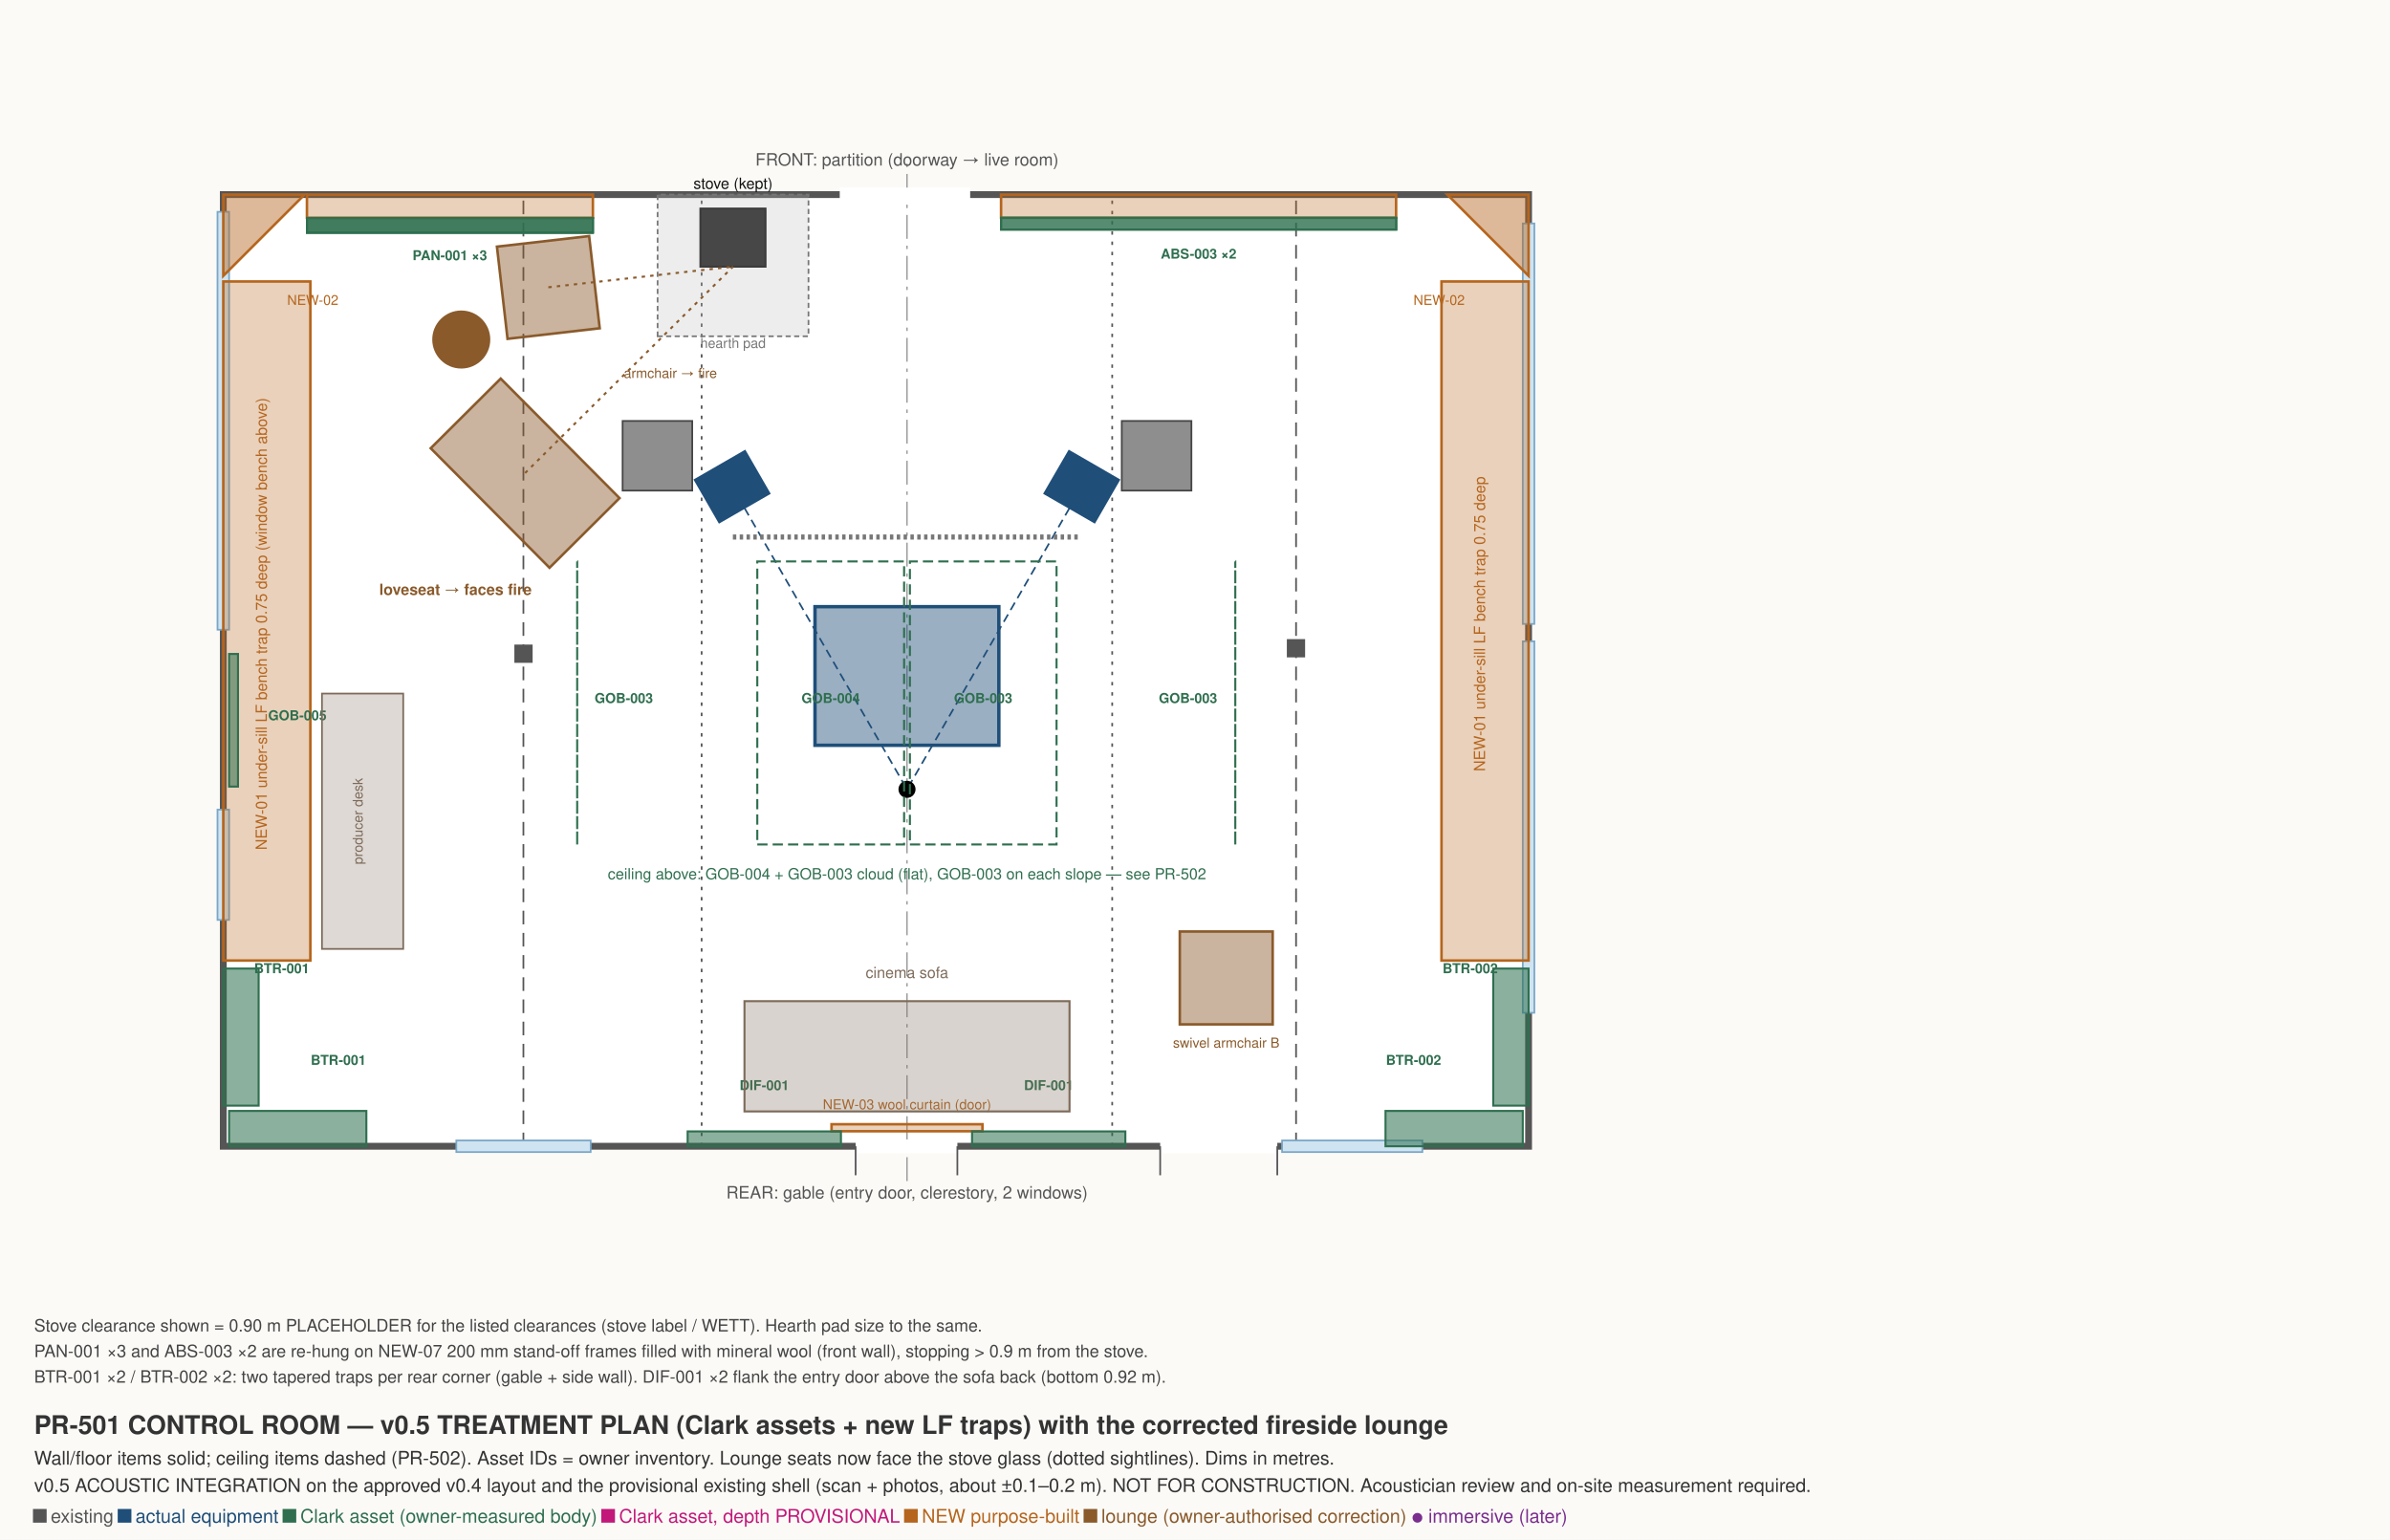
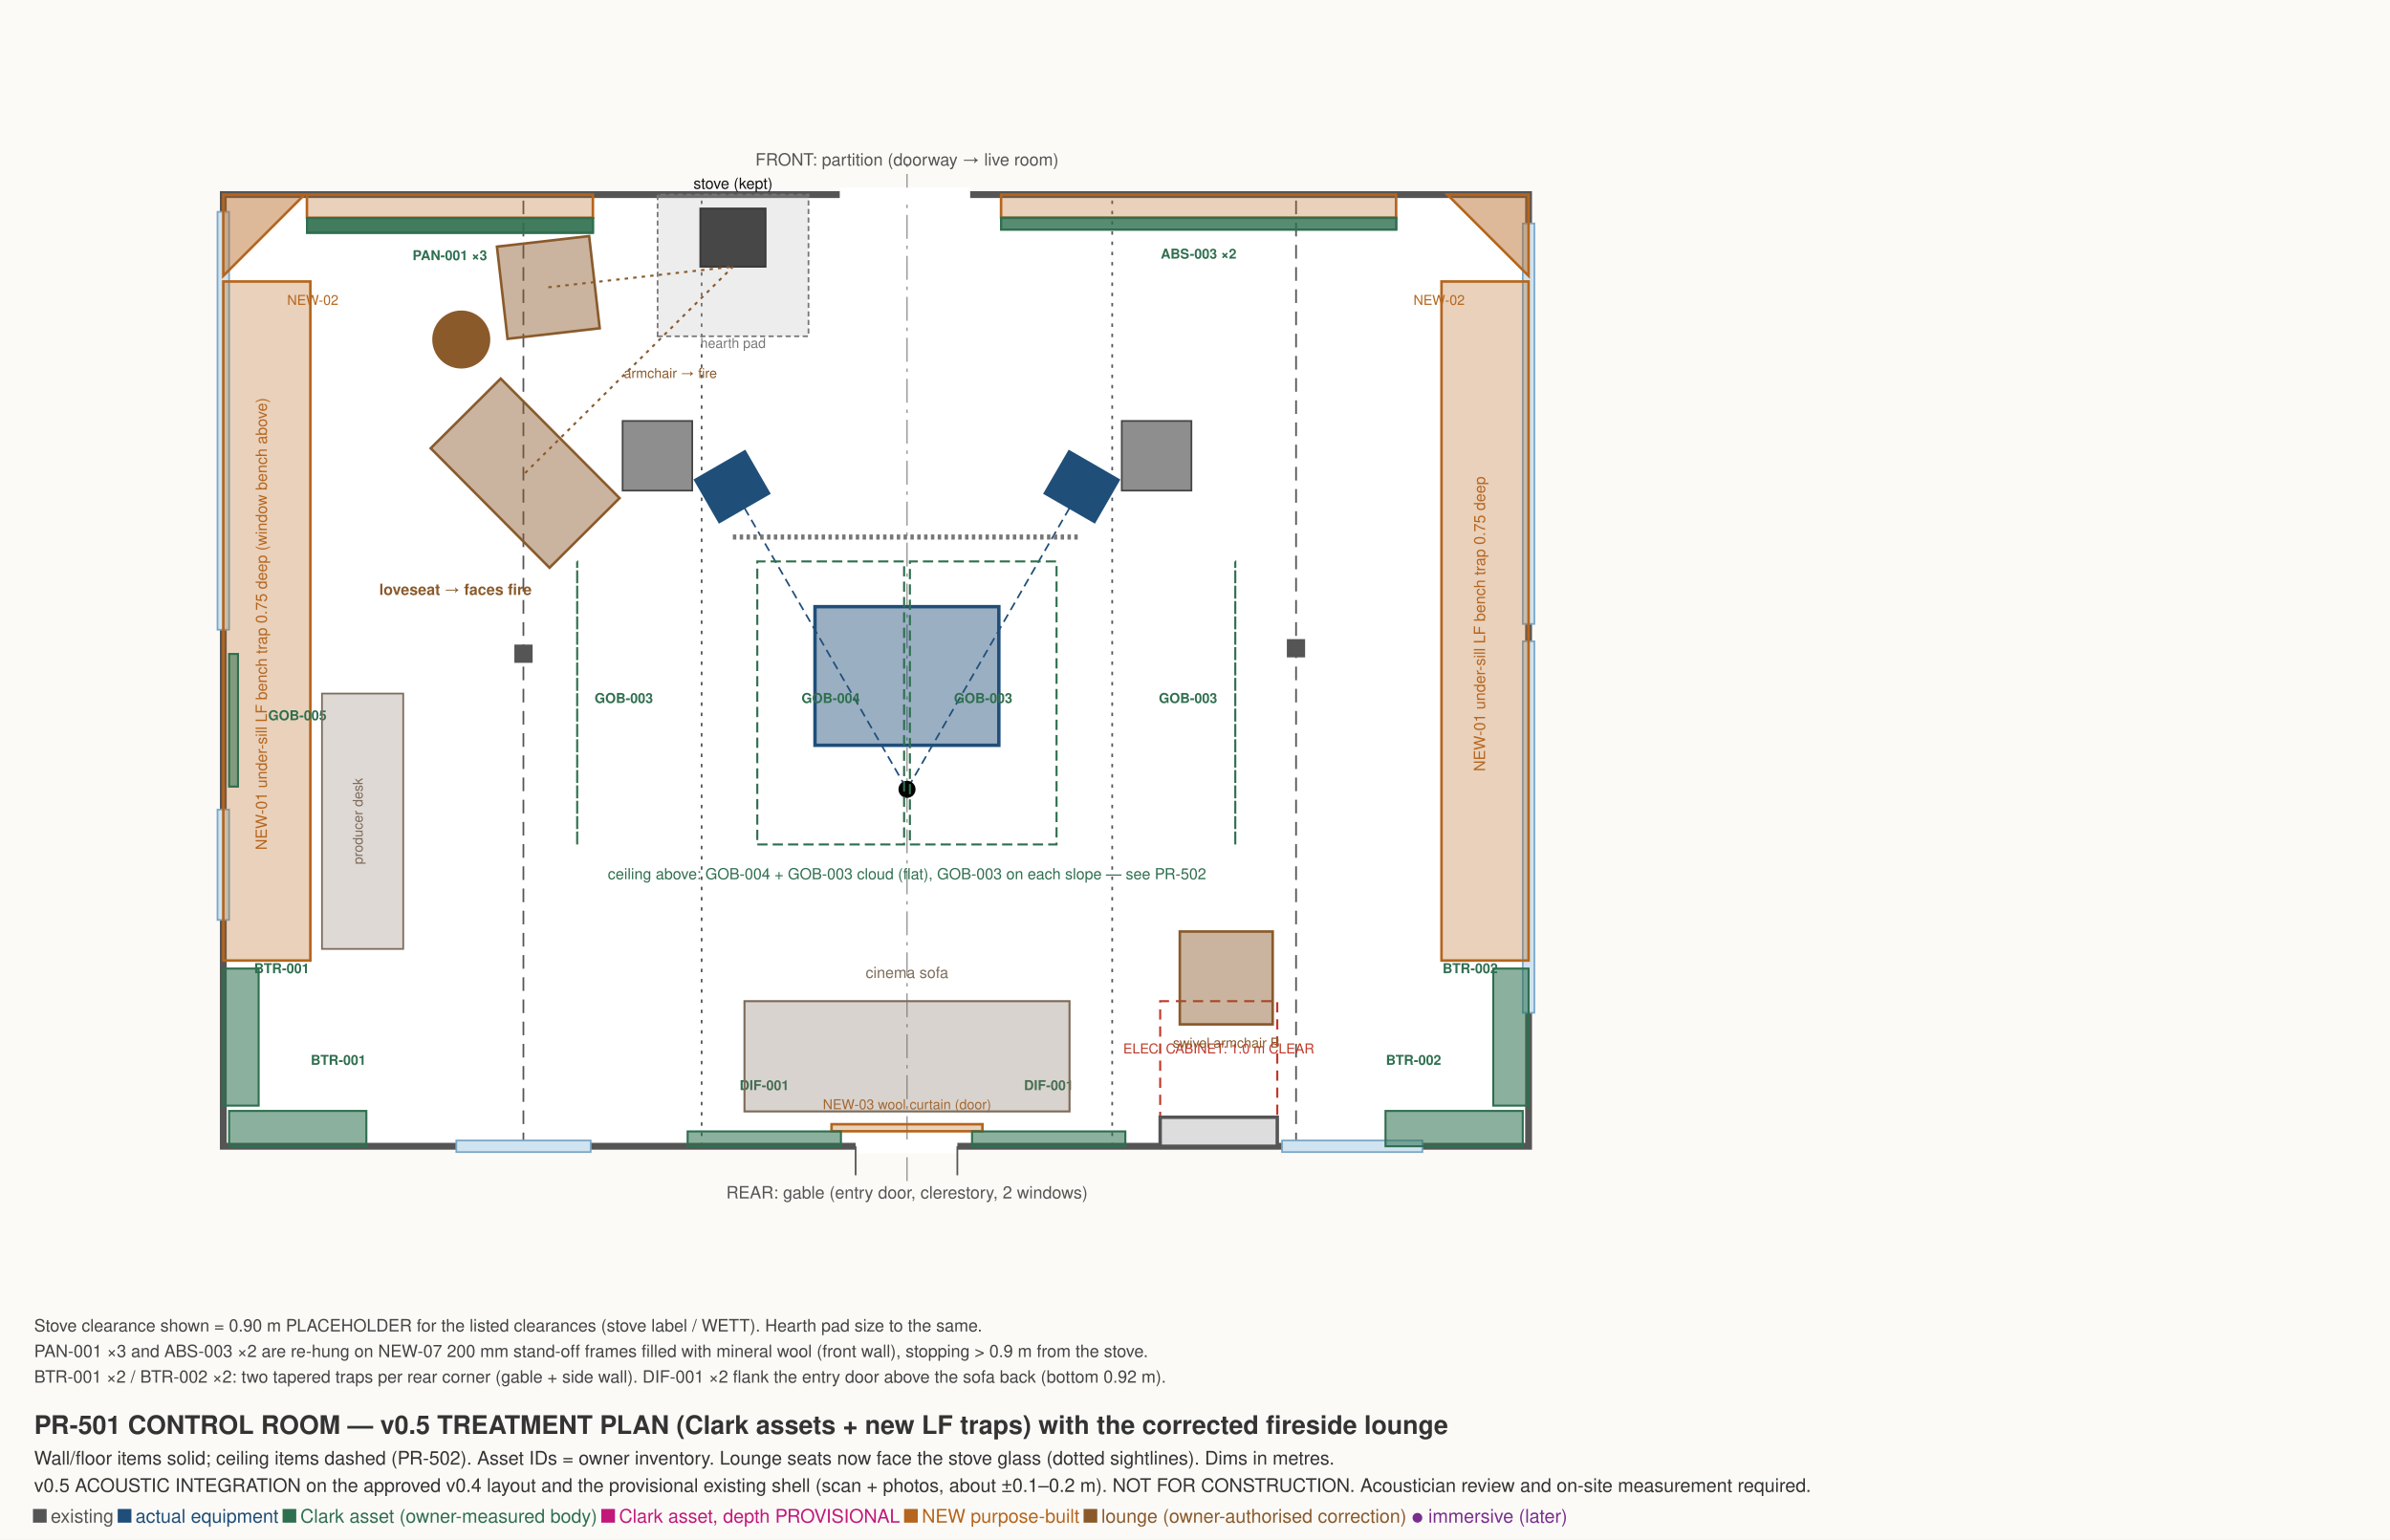
<svg xmlns="http://www.w3.org/2000/svg" width="1400" height="902" viewBox="0 0 1400 902" font-family="Helvetica,Arial,sans-serif">
  <rect width="1400" height="902" fill="#fbfaf7" />
  <polygon points="130.8,671.5 895.4,671.5 895.4,114.0 130.8,114.0" fill="#fff" fill-opacity="1" stroke="#555" stroke-width="4" />
  <line x1="306.6" y1="671.5" x2="306.6" y2="114.0" stroke="#555" stroke-width="1" stroke-opacity="1" stroke-dasharray="8 5" />
  <line x1="759.2" y1="671.5" x2="759.2" y2="114.0" stroke="#555" stroke-width="1" stroke-opacity="1" stroke-dasharray="8 5" />
  <line x1="411.0" y1="671.5" x2="411.0" y2="114.0" stroke="#555" stroke-width="1" stroke-opacity="1" stroke-dasharray="2 4" />
  <line x1="651.5" y1="671.5" x2="651.5" y2="114.0" stroke="#555" stroke-width="1" stroke-opacity="1" stroke-dasharray="2 4" />
  <polygon points="301.9,387.7 311.4,387.7 311.4,378.2 301.9,378.2" fill="#555" fill-opacity="1" stroke="#555" stroke-width="1.2" />
  <polygon points="754.4,384.5 763.9,384.5 763.9,375.0 754.4,375.0" fill="#555" fill-opacity="1" stroke="#555" stroke-width="1.2" />
  <line x1="531.3" y1="691.9" x2="531.3" y2="93.6" stroke="#999" stroke-width="0.8" stroke-opacity="1" stroke-dasharray="14 4 2 4" />
  <polygon points="501.2,675.6 560.8,675.6 560.8,667.5 501.2,667.5" fill="#fff" fill-opacity="1" stroke="#fff" stroke-width="0" />
  <line x1="501.2" y1="671.5" x2="501.2" y2="688.5" stroke="#555" stroke-width="1" stroke-opacity="1" />
  <line x1="560.8" y1="671.5" x2="560.8" y2="688.5" stroke="#555" stroke-width="1" stroke-opacity="1" />
-   <polygon points="679.6,675.6 748.2,675.6 748.2,667.5 679.6,667.5" fill="#fff" fill-opacity="1" stroke="#fff" stroke-width="0" />
-   <line x1="679.6" y1="671.5" x2="679.6" y2="688.5" stroke="#555" stroke-width="1" stroke-opacity="1" />
-   <line x1="748.2" y1="671.5" x2="748.2" y2="688.5" stroke="#555" stroke-width="1" stroke-opacity="1" />
+   <polygon points="679.6,654.5 748.2,654.5 748.2,586.5 679.6,586.5" fill="none" fill-opacity="1" stroke="#c0392b" stroke-width="1.2" stroke-dasharray="6 4" />
+   <polygon points="679.6,671.5 748.2,671.5 748.2,654.5 679.6,654.5" fill="#ddd" fill-opacity="1" stroke="#555" stroke-width="2" />
+   <text x="713.9" y="617.1" font-size="8" text-anchor="middle" fill="#c0392b" font-weight="normal">ELEC. CABINET: 1.0 m CLEAR</text>
  <polygon points="491.9,118.1 568.3,118.1 568.3,109.9 491.9,109.9" fill="#fff" fill-opacity="1" stroke="#fff" stroke-width="0" />
  <polygon points="892.0,593.3 898.8,593.3 898.8,375.7 892.0,375.7" fill="#cfe3f0" fill-opacity="1" stroke="#7aa7c7" stroke-width="1" />
  <polygon points="892.0,365.5 898.8,365.5 898.8,130.9 892.0,130.9" fill="#cfe3f0" fill-opacity="1" stroke="#7aa7c7" stroke-width="1" />
  <polygon points="127.4,538.9 134.2,538.9 134.2,474.3 127.4,474.3" fill="#cfe3f0" fill-opacity="1" stroke="#7aa7c7" stroke-width="1" />
  <polygon points="127.4,368.9 134.2,368.9 134.2,124.1 127.4,124.1" fill="#cfe3f0" fill-opacity="1" stroke="#7aa7c7" stroke-width="1" />
  <polygon points="267.3,674.9 346.0,674.9 346.0,668.1 267.3,668.1" fill="#cfe3f0" fill-opacity="1" stroke="#7aa7c7" stroke-width="1" />
  <polygon points="751.0,674.9 833.2,674.9 833.2,668.1 751.0,668.1" fill="#cfe3f0" fill-opacity="1" stroke="#7aa7c7" stroke-width="1" />
  <polygon points="410.3,156.2 448.4,156.2 448.4,122.2 410.3,122.2" fill="#222" fill-opacity="1" stroke="#111" stroke-width="1.2" />
  <polygon points="385.2,197.0 473.6,197.0 473.6,114.0 385.2,114.0" fill="#bbb" fill-opacity="0.25" stroke="#777" stroke-width="1" stroke-dasharray="3 2" />
  <polygon points="477.4,436.6 585.1,436.6 585.1,355.4 477.4,355.4" fill="#1f4e79" fill-opacity="0.45" stroke="#1f4e79" stroke-width="2" />
  <polygon points="421.3,306.1 450.8,289.1 436.4,264.1 406.9,281.1" fill="#1f4e79" fill-opacity="1" stroke="#1f4e79" stroke-width="1" />
  <line x1="436.1" y1="297.6" x2="531.3" y2="462.4" stroke="#1f4e79" stroke-width="1" stroke-opacity="1" stroke-dasharray="5 3" />
  <polygon points="611.7,289.1 641.2,306.1 655.6,281.1 626.2,264.1" fill="#1f4e79" fill-opacity="1" stroke="#1f4e79" stroke-width="1" />
  <line x1="626.5" y1="297.6" x2="531.3" y2="462.4" stroke="#1f4e79" stroke-width="1" stroke-opacity="1" stroke-dasharray="5 3" />
  <circle cx="531.3" cy="462.4" r="5" fill="#000" stroke="none" stroke-width="1.5" />
  <polygon points="130.8,562.7 181.8,562.7 181.8,164.9 130.8,164.9" fill="#b5651d" fill-opacity="0.3" stroke="#b5651d" stroke-width="1.5" />
  <polygon points="844.4,562.7 895.4,562.7 895.4,164.9 844.4,164.9" fill="#b5651d" fill-opacity="0.3" stroke="#b5651d" stroke-width="1.5" />
  <polygon points="130.8,114.0 178.4,114.0 130.8,161.6" fill="#b5651d" fill-opacity="0.45" stroke="#b5651d" stroke-width="1.5" />
  <polygon points="895.4,114.0 847.8,114.0 895.4,161.6" fill="#b5651d" fill-opacity="0.45" stroke="#b5651d" stroke-width="1.5" />
  <polygon points="487.1,662.7 575.5,662.7 575.5,658.6 487.1,658.6" fill="#b5651d" fill-opacity="0.3" stroke="#b5651d" stroke-width="1.5" />
  <polygon points="586.4,127.6 817.8,127.6 817.8,114.0 586.4,114.0" fill="#b5651d" fill-opacity="0.3" stroke="#b5651d" stroke-width="1.5" />
  <polygon points="179.8,127.6 347.3,127.6 347.3,114.0 179.8,114.0" fill="#b5651d" fill-opacity="0.3" stroke="#b5651d" stroke-width="1.5" />
  <text x="156.3" y="365.5" font-size="9" text-anchor="middle" fill="#b5651d" font-weight="normal" transform="rotate(-90 156.3 365.5)">NEW-01 under-sill LF bench trap 0.75 deep (window bench above)</text>
  <text x="869.9" y="365.5" font-size="9" text-anchor="middle" fill="#b5651d" font-weight="normal" transform="rotate(-90 869.9 365.5)">NEW-01 under-sill LF bench trap 0.75 deep</text>
  <text x="168.2" y="178.6" font-size="8" text-anchor="start" fill="#b5651d" font-weight="normal">NEW-02</text>
  <text x="858.0" y="178.6" font-size="8" text-anchor="end" fill="#b5651d" font-weight="normal">NEW-02</text>
  <text x="531.3" y="649.8" font-size="8" text-anchor="middle" fill="#b5651d" font-weight="normal">NEW-03 wool curtain (door)</text>
  <polygon points="402.8,671.5 492.6,671.5 492.6,662.8 402.8,662.8" fill="#2f6f4f" fill-opacity="0.55" stroke="#2f6f4f" stroke-width="1.2" />
  <polygon points="569.4,671.5 659.2,671.5 659.2,662.8 569.4,662.8" fill="#2f6f4f" fill-opacity="0.55" stroke="#2f6f4f" stroke-width="1.2" />
  <polygon points="134.2,671.5 214.6,671.5 214.6,650.8 134.2,650.8" fill="#2f6f4f" fill-opacity="0.55" stroke="#2f6f4f" stroke-width="1.2" />
  <polygon points="130.8,647.7 151.5,647.7 151.5,567.4 130.8,567.4" fill="#2f6f4f" fill-opacity="0.55" stroke="#2f6f4f" stroke-width="1.2" />
  <polygon points="811.6,671.5 892.0,671.5 892.0,650.8 811.6,650.8" fill="#2f6f4f" fill-opacity="0.55" stroke="#2f6f4f" stroke-width="1.2" />
  <polygon points="874.7,647.7 895.4,647.7 895.4,567.4 874.7,567.4" fill="#2f6f4f" fill-opacity="0.55" stroke="#2f6f4f" stroke-width="1.2" />
  <polygon points="586.4,134.5 817.9,134.5 817.9,127.6 586.4,127.6" fill="#2f6f4f" fill-opacity="0.55" stroke="#2f6f4f" stroke-width="1.2" />
  <polygon points="586.4,134.5 817.9,134.5 817.9,127.6 586.4,127.6" fill="#2f6f4f" fill-opacity="0.55" stroke="#2f6f4f" stroke-width="1.2" />
  <polygon points="179.8,136.3 347.3,136.3 347.3,127.7 179.8,127.7" fill="#2f6f4f" fill-opacity="0.55" stroke="#2f6f4f" stroke-width="1.2" />
  <polygon points="179.8,136.3 347.3,136.3 347.3,127.7 179.8,127.7" fill="#2f6f4f" fill-opacity="0.55" stroke="#2f6f4f" stroke-width="1.2" />
  <polygon points="179.8,136.3 347.3,136.3 347.3,127.7 179.8,127.7" fill="#2f6f4f" fill-opacity="0.55" stroke="#2f6f4f" stroke-width="1.2" />
  <polygon points="134.2,460.8 139.4,460.8 139.4,383.1 134.2,383.1" fill="#2f6f4f" fill-opacity="0.55" stroke="#2f6f4f" stroke-width="1.2" />
  <polygon points="443.6,494.7 529.6,494.7 529.6,328.9 443.6,328.9" fill="none" fill-opacity="0" stroke="#2f6f4f" stroke-width="1.2" stroke-dasharray="6 3" />
  <text x="486.6" y="411.8" font-size="8" text-anchor="middle" fill="#2f6f4f" font-weight="bold">GOB-004</text>
  <polygon points="533.0,494.7 618.9,494.7 618.9,328.9 533.0,328.9" fill="none" fill-opacity="0" stroke="#2f6f4f" stroke-width="1.2" stroke-dasharray="6 3" />
  <text x="575.9" y="411.8" font-size="8" text-anchor="middle" fill="#2f6f4f" font-weight="bold">GOB-003</text>
  <polygon points="338.1,494.7 338.1,328.9" fill="none" fill-opacity="0" stroke="#2f6f4f" stroke-width="1.2" stroke-dasharray="6 3" />
  <text x="365.4" y="411.8" font-size="8" text-anchor="middle" fill="#2f6f4f" font-weight="bold">GOB-003</text>
  <polygon points="723.6,494.7 723.6,328.9" fill="none" fill-opacity="0" stroke="#2f6f4f" stroke-width="1.2" stroke-dasharray="6 3" />
  <text x="695.9" y="411.8" font-size="8" text-anchor="middle" fill="#2f6f4f" font-weight="bold">GOB-003</text>
  <text x="447.7" y="638.6" font-size="8" text-anchor="middle" fill="#2f6f4f" font-weight="bold">DIF-001</text>
  <text x="614.3" y="638.6" font-size="8" text-anchor="middle" fill="#2f6f4f" font-weight="bold">DIF-001</text>
  <text x="198.2" y="623.8" font-size="8" text-anchor="middle" fill="#2f6f4f" font-weight="bold">BTR-001</text>
  <text x="165.0" y="570.1" font-size="8" text-anchor="middle" fill="#2f6f4f" font-weight="bold">BTR-001</text>
  <text x="828.0" y="623.8" font-size="8" text-anchor="middle" fill="#2f6f4f" font-weight="bold">BTR-002</text>
  <text x="861.2" y="570.1" font-size="8" text-anchor="middle" fill="#2f6f4f" font-weight="bold">BTR-002</text>
  <text x="702.1" y="151.5" font-size="8" text-anchor="middle" fill="#2f6f4f" font-weight="bold">ABS-003 ×2</text>
  <text x="263.5" y="152.4" font-size="8" text-anchor="middle" fill="#2f6f4f" font-weight="bold">PAN-001 ×3</text>
  <text x="174.2" y="421.9" font-size="8" text-anchor="middle" fill="#2f6f4f" font-weight="bold">GOB-005</text>
  <text x="531.3" y="515.1" font-size="9" text-anchor="middle" fill="#2f6f4f" font-weight="normal">ceiling above: GOB-004 + GOB-003 cloud (flat), GOB-003 on each slope — see PR-502</text>
  <polygon points="252.3,262.6 321.9,332.6 362.9,291.8 293.3,221.8" fill="#8a5a2b" fill-opacity="0.45" stroke="#8a5a2b" stroke-width="1.5" />
  <polygon points="291.1,144.5 297.3,198.5 351.3,192.3 345.1,138.3" fill="#8a5a2b" fill-opacity="0.45" stroke="#8a5a2b" stroke-width="1.5" />
  <circle cx="270.2" cy="198.9" r="17.0" fill="#8a5a2b" stroke="none" stroke-width="1.5" />
  <line x1="307.6" y1="277.1" x2="429.4" y2="156.2" stroke="#8a5a2b" stroke-width="1.2" stroke-opacity="1" stroke-dasharray="2 3" />
  <line x1="321.2" y1="168.3" x2="429.4" y2="156.2" stroke="#8a5a2b" stroke-width="1.2" stroke-opacity="1" stroke-dasharray="2 3" />
  <text x="266.8" y="348.5" font-size="9" text-anchor="middle" fill="#8a5a2b" font-weight="bold">loveseat → faces fire</text>
  <text x="365.4" y="221.4" font-size="8" text-anchor="start" fill="#8a5a2b" font-weight="normal">armchair → fire</text>
  <polygon points="691.1,600.1 745.5,600.1 745.5,545.7 691.1,545.7" fill="#8a5a2b" fill-opacity="0.45" stroke="#8a5a2b" stroke-width="1.5" />
  <text x="718.3" y="613.7" font-size="8" text-anchor="middle" fill="#8a5a2b" font-weight="normal">swivel armchair B</text>
  <polygon points="436.1,651.1 626.5,651.1 626.5,586.5 436.1,586.5" fill="#7d6b5a" fill-opacity="0.3" stroke="#7d6b5a" stroke-width="1.2" />
  <text x="531.3" y="572.9" font-size="9" text-anchor="middle" fill="#7d6b5a" font-weight="normal">cinema sofa</text>
  <polygon points="188.6,555.9 236.2,555.9 236.2,406.3 188.6,406.3" fill="#7d6b5a" fill-opacity="0.25" stroke="#7d6b5a" stroke-width="1" />
  <text x="212.4" y="481.1" font-size="8" text-anchor="middle" fill="#7d6b5a" font-weight="normal" transform="rotate(-90 212.4 481.1)">producer desk</text>
  <polygon points="364.7,287.4 405.5,287.4 405.5,246.6 364.7,246.6" fill="#444" fill-opacity="0.6" stroke="#444" stroke-width="1" />
  <polygon points="657.1,287.4 697.9,287.4 697.9,246.6 657.1,246.6" fill="#444" fill-opacity="0.6" stroke="#444" stroke-width="1" />
  <text x="429.4" y="110.6" font-size="9" text-anchor="middle" fill="#111" font-weight="normal">stove (kept)</text>
  <text x="429.4" y="203.8" font-size="8" text-anchor="middle" fill="#777" font-weight="normal">hearth pad</text>
  <line x1="429.3" y1="314.6" x2="633.3" y2="314.6" stroke="#777" stroke-width="3" stroke-opacity="1" stroke-dasharray="2 2" />
  <text x="531.3" y="97.0" font-size="10" text-anchor="middle" fill="#555" font-weight="normal">FRONT: partition (doorway → live room)</text>
  <text x="531.3" y="702.1" font-size="10" text-anchor="middle" fill="#555" font-weight="normal">REAR: gable (entry door, clerestory, 2 windows)</text>
  <text x="20" y="810" font-size="10" fill="#444">BTR-001 ×2 / BTR-002 ×2: two tapered traps per rear corner (gable + side wall). DIF-001 ×2 flank the entry door above the sofa back (bottom 0.92 m).</text>
  <text x="20" y="795" font-size="10" fill="#444">PAN-001 ×3 and ABS-003 ×2 are re-hung on NEW-07 200 mm stand-off frames filled with mineral wool (front wall), stopping &gt; 0.9 m from the stove.</text>
  <text x="20" y="780" font-size="10" fill="#444">Stove clearance shown = 0.90 m PLACEHOLDER for the listed clearances (stove label / WETT). Hearth pad size to the same.</text>
  <g font-size="11" fill="#333">
    <text x="20" y="840" font-size="15" font-weight="bold">PR-501  CONTROL ROOM — v0.5 TREATMENT PLAN (Clark assets + new LF traps) with the corrected fireside lounge</text>
    <text x="20" y="858">Wall/floor items solid; ceiling items dashed (PR-502). Asset IDs = owner inventory. Lounge seats now face the stove glass (dotted sightlines). Dims in metres.</text>
    <text x="20" y="874">v0.5 ACOUSTIC INTEGRATION on the approved v0.4 layout and the provisional existing shell (scan + photos, about ±0.1–0.2 m). NOT FOR CONSTRUCTION. Acoustician review and on-site measurement required.</text>
    <text x="20" y="892">
      <tspan fill="#555">■ existing</tspan>
      <tspan fill="#1f4e79">■ actual equipment</tspan>
      <tspan fill="#2f6f4f">■ Clark asset (owner-measured body)</tspan>
      <tspan fill="#c2187a">■ Clark asset, depth PROVISIONAL</tspan>
      <tspan fill="#b5651d">■ NEW purpose-built</tspan>
      <tspan fill="#8a5a2b">■ lounge (owner-authorised correction)</tspan>
      <tspan fill="#7a2e8e">● immersive (later)</tspan>
    </text>
  </g>
</svg>
